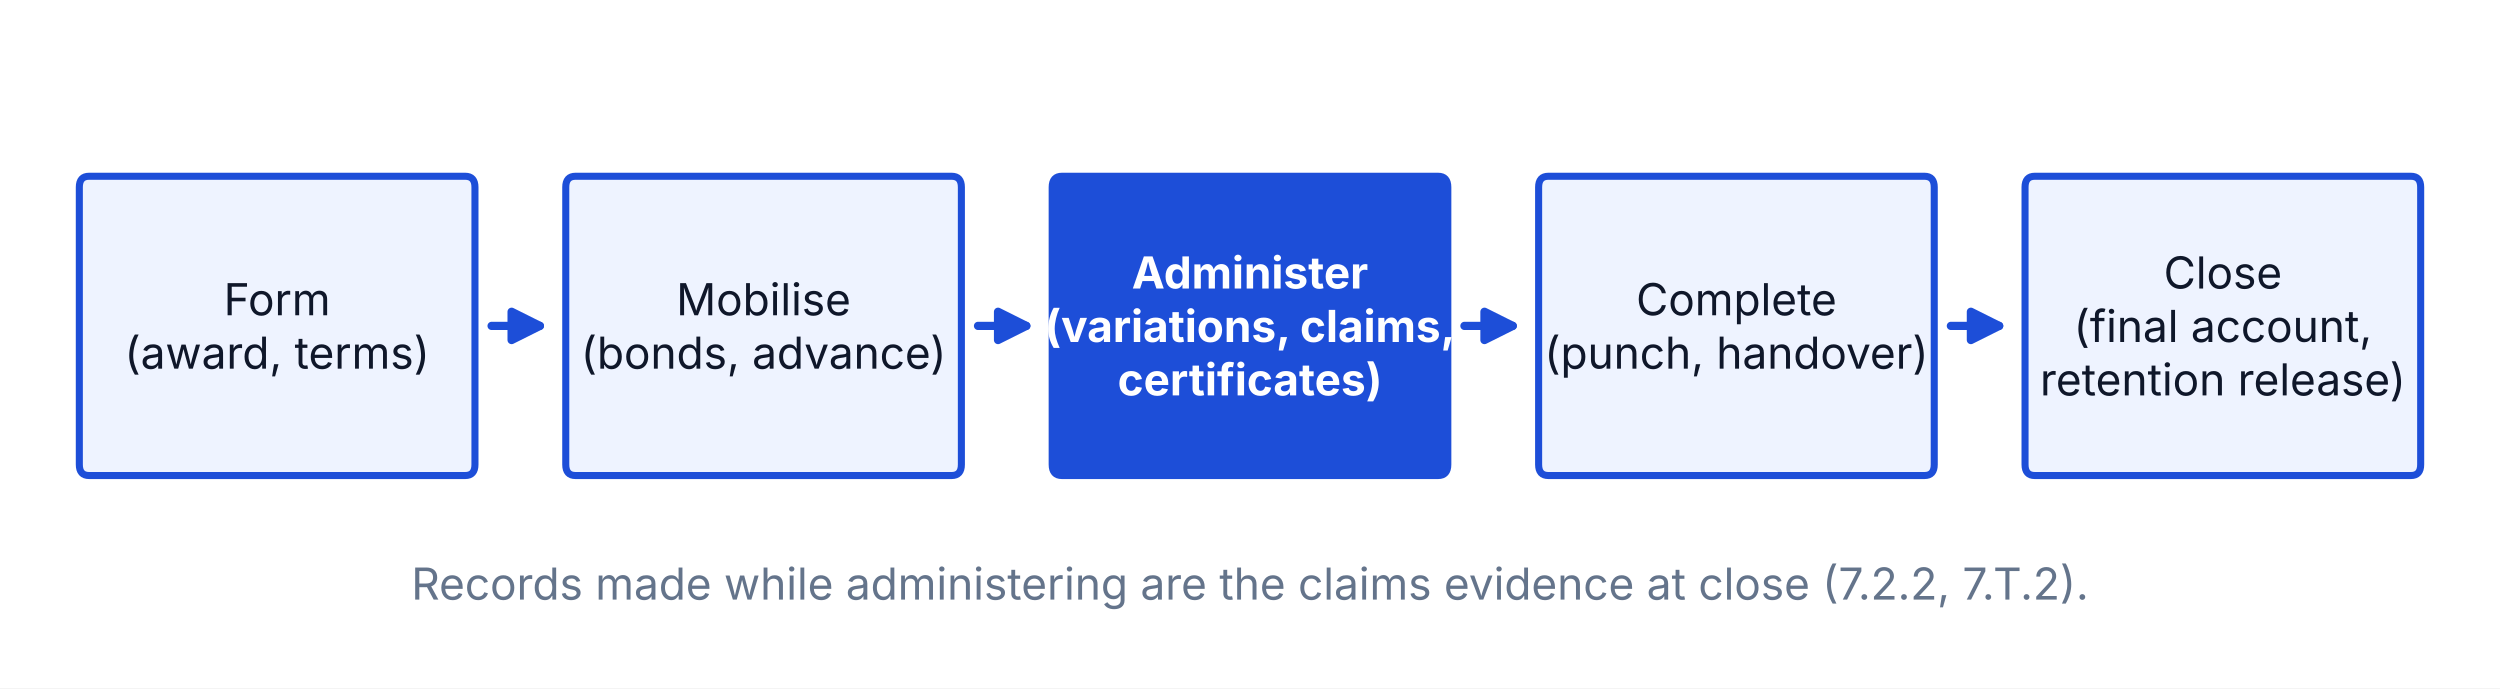
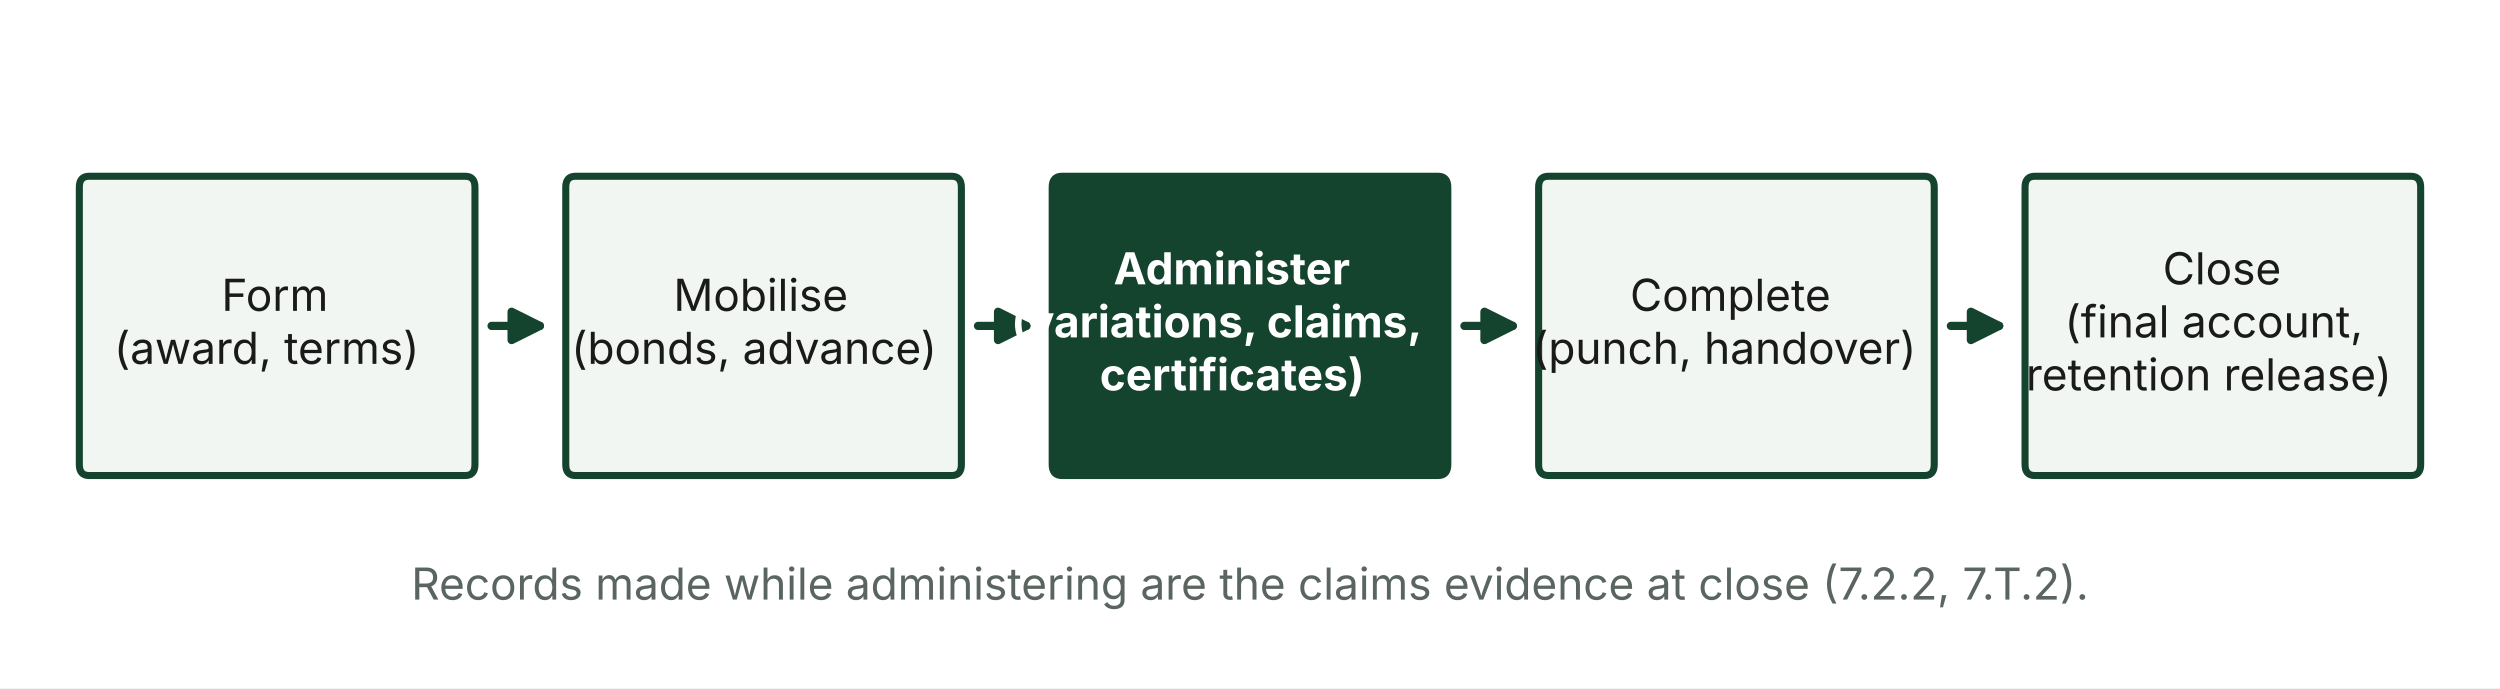
<svg xmlns="http://www.w3.org/2000/svg" width="424.44pt" height="116.856pt" viewBox="0 0 424.44 116.856" version="1.1">
  <defs>
    <style type="text/css">*{stroke-linejoin: round; stroke-linecap: butt}</style>
  </defs>
  <g id="figure_1">
    <g id="patch_1">
      <path d="M 0 116.856  L 424.44 116.856  L 424.44 0  L 0 0  z " style="fill: #ffffff" />
    </g>
    <g id="axes_1">
      <g id="patch_2">
-         <path d="M 15.12 80.734  L 78.984 80.734  Q 80.636 80.734 80.636 78.876  L 80.636 31.784  Q 80.636 29.925 78.984 29.925  L 15.12 29.925  Q 13.468 29.925 13.468 31.784  L 13.468 78.876  Q 13.468 80.734 15.12 80.734  z " clip-path="url(#pfbcca7f205)" style="fill: #eef3ff; stroke: #1d4ed8; stroke-width: 1.2; stroke-linejoin: miter" />
+         <path d="M 15.12 80.734  L 78.984 80.734  Q 80.636 80.734 80.636 78.876  L 80.636 31.784  Q 80.636 29.925 78.984 29.925  L 15.12 29.925  Q 13.468 29.925 13.468 31.784  L 13.468 78.876  Q 13.468 80.734 15.12 80.734  z " clip-path="url(#p33c90c2610)" style="fill: #f2f6f3; stroke: #14432e; stroke-width: 1.2; stroke-linejoin: miter" />
      </g>
      <g id="patch_3">
-         <path d="M 83.461 55.33  Q 88.343 55.33 91.659 55.33  " clip-path="url(#pfbcca7f205)" style="fill: none; stroke: #1d4ed8; stroke-width: 1.4; stroke-linecap: round" />
-         <path d="M 86.859 52.93  L 91.659 55.33  L 86.859 57.73  z " clip-path="url(#pfbcca7f205)" style="fill: #1d4ed8; stroke: #1d4ed8; stroke-width: 1.4; stroke-linecap: round" />
+         <path d="M 83.461 55.33  Q 88.343 55.33 91.659 55.33  " clip-path="url(#p33c90c2610)" style="fill: none; stroke: #14432e; stroke-width: 1.4; stroke-linecap: round" />
+         <path d="M 86.859 52.93  L 91.659 55.33  L 86.859 57.73  z " clip-path="url(#p33c90c2610)" style="fill: #14432e; stroke: #14432e; stroke-width: 1.4; stroke-linecap: round" />
      </g>
      <g id="patch_4">
-         <path d="M 97.704 80.734  L 161.568 80.734  Q 163.22 80.734 163.22 78.876  L 163.22 31.784  Q 163.22 29.925 161.568 29.925  L 97.704 29.925  Q 96.052 29.925 96.052 31.784  L 96.052 78.876  Q 96.052 80.734 97.704 80.734  z " clip-path="url(#pfbcca7f205)" style="fill: #eef3ff; stroke: #1d4ed8; stroke-width: 1.2; stroke-linejoin: miter" />
+         <path d="M 97.704 80.734  L 161.568 80.734  Q 163.22 80.734 163.22 78.876  L 163.22 31.784  Q 163.22 29.925 161.568 29.925  L 97.704 29.925  Q 96.052 29.925 96.052 31.784  L 96.052 78.876  Q 96.052 80.734 97.704 80.734  z " clip-path="url(#p33c90c2610)" style="fill: #f2f6f3; stroke: #14432e; stroke-width: 1.2; stroke-linejoin: miter" />
      </g>
      <g id="patch_5">
-         <path d="M 166.045 55.33  Q 170.927 55.33 174.243 55.33  " clip-path="url(#pfbcca7f205)" style="fill: none; stroke: #1d4ed8; stroke-width: 1.4; stroke-linecap: round" />
-         <path d="M 169.443 52.93  L 174.243 55.33  L 169.443 57.73  z " clip-path="url(#pfbcca7f205)" style="fill: #1d4ed8; stroke: #1d4ed8; stroke-width: 1.4; stroke-linecap: round" />
+         <path d="M 166.045 55.33  Q 170.927 55.33 174.243 55.33  " clip-path="url(#p33c90c2610)" style="fill: none; stroke: #14432e; stroke-width: 1.4; stroke-linecap: round" />
+         <path d="M 169.443 52.93  L 174.243 55.33  L 169.443 57.73  z " clip-path="url(#p33c90c2610)" style="fill: #14432e; stroke: #14432e; stroke-width: 1.4; stroke-linecap: round" />
      </g>
      <g id="patch_6">
-         <path d="M 180.288 80.734  L 244.152 80.734  Q 245.804 80.734 245.804 78.876  L 245.804 31.784  Q 245.804 29.925 244.152 29.925  L 180.288 29.925  Q 178.636 29.925 178.636 31.784  L 178.636 78.876  Q 178.636 80.734 180.288 80.734  z " clip-path="url(#pfbcca7f205)" style="fill: #1d4ed8; stroke: #1d4ed8; stroke-width: 1.2; stroke-linejoin: miter" />
+         <path d="M 180.288 80.734  L 244.152 80.734  Q 245.804 80.734 245.804 78.876  L 245.804 31.784  Q 245.804 29.925 244.152 29.925  L 180.288 29.925  Q 178.636 29.925 178.636 31.784  L 178.636 78.876  Q 178.636 80.734 180.288 80.734  z " clip-path="url(#p33c90c2610)" style="fill: #14432e; stroke: #14432e; stroke-width: 1.2; stroke-linejoin: miter" />
      </g>
      <g id="patch_7">
-         <path d="M 248.629 55.33  Q 253.511 55.33 256.827 55.33  " clip-path="url(#pfbcca7f205)" style="fill: none; stroke: #1d4ed8; stroke-width: 1.4; stroke-linecap: round" />
-         <path d="M 252.027 52.93  L 256.827 55.33  L 252.027 57.73  z " clip-path="url(#pfbcca7f205)" style="fill: #1d4ed8; stroke: #1d4ed8; stroke-width: 1.4; stroke-linecap: round" />
+         <path d="M 248.629 55.33  Q 253.511 55.33 256.827 55.33  " clip-path="url(#p33c90c2610)" style="fill: none; stroke: #14432e; stroke-width: 1.4; stroke-linecap: round" />
+         <path d="M 252.027 52.93  L 256.827 55.33  L 252.027 57.73  z " clip-path="url(#p33c90c2610)" style="fill: #14432e; stroke: #14432e; stroke-width: 1.4; stroke-linecap: round" />
      </g>
      <g id="patch_8">
-         <path d="M 262.872 80.734  L 326.736 80.734  Q 328.388 80.734 328.388 78.876  L 328.388 31.784  Q 328.388 29.925 326.736 29.925  L 262.872 29.925  Q 261.22 29.925 261.22 31.784  L 261.22 78.876  Q 261.22 80.734 262.872 80.734  z " clip-path="url(#pfbcca7f205)" style="fill: #eef3ff; stroke: #1d4ed8; stroke-width: 1.2; stroke-linejoin: miter" />
+         <path d="M 262.872 80.734  L 326.736 80.734  Q 328.388 80.734 328.388 78.876  L 328.388 31.784  Q 328.388 29.925 326.736 29.925  L 262.872 29.925  Q 261.22 29.925 261.22 31.784  L 261.22 78.876  Q 261.22 80.734 262.872 80.734  z " clip-path="url(#p33c90c2610)" style="fill: #f2f6f3; stroke: #14432e; stroke-width: 1.2; stroke-linejoin: miter" />
      </g>
      <g id="patch_9">
-         <path d="M 331.213 55.33  Q 336.095 55.33 339.411 55.33  " clip-path="url(#pfbcca7f205)" style="fill: none; stroke: #1d4ed8; stroke-width: 1.4; stroke-linecap: round" />
-         <path d="M 334.611 52.93  L 339.411 55.33  L 334.611 57.73  z " clip-path="url(#pfbcca7f205)" style="fill: #1d4ed8; stroke: #1d4ed8; stroke-width: 1.4; stroke-linecap: round" />
+         <path d="M 331.213 55.33  Q 336.095 55.33 339.411 55.33  " clip-path="url(#p33c90c2610)" style="fill: none; stroke: #14432e; stroke-width: 1.4; stroke-linecap: round" />
+         <path d="M 334.611 52.93  L 339.411 55.33  L 334.611 57.73  z " clip-path="url(#p33c90c2610)" style="fill: #14432e; stroke: #14432e; stroke-width: 1.4; stroke-linecap: round" />
      </g>
      <g id="patch_10">
-         <path d="M 345.456 80.734  L 409.32 80.734  Q 410.972 80.734 410.972 78.876  L 410.972 31.784  Q 410.972 29.925 409.32 29.925  L 345.456 29.925  Q 343.804 29.925 343.804 31.784  L 343.804 78.876  Q 343.804 80.734 345.456 80.734  z " clip-path="url(#pfbcca7f205)" style="fill: #eef3ff; stroke: #1d4ed8; stroke-width: 1.2; stroke-linejoin: miter" />
+         <path d="M 345.456 80.734  L 409.32 80.734  Q 410.972 80.734 410.972 78.876  L 410.972 31.784  Q 410.972 29.925 409.32 29.925  L 345.456 29.925  Q 343.804 29.925 343.804 31.784  L 343.804 78.876  Q 343.804 80.734 345.456 80.734  z " clip-path="url(#p33c90c2610)" style="fill: #f2f6f3; stroke: #14432e; stroke-width: 1.2; stroke-linejoin: miter" />
      </g>
      <g id="text_1">
-         <text style="font-size: 7.5px; font-family: 'Inter', 'DejaVu Sans'; fill: #0f172a" transform="translate(37.98286 53.5208)">Form</text>
-         <text style="font-size: 7.5px; font-family: 'Inter', 'DejaVu Sans'; fill: #0f172a" transform="translate(21.14419 62.59551)">(award, terms)</text>
+         <text style="font-size: 7.5px; font-family: 'Inter', 'DejaVu Sans'; fill: #1a1a1a" transform="translate(37.60552 52.7771)">Form</text>
+         <text style="font-size: 7.5px; font-family: 'Inter', 'DejaVu Sans'; fill: #1a1a1a" transform="translate(19.36294 61.77915)">(award, terms)</text>
      </g>
      <g id="text_2">
-         <text style="font-size: 7.5px; font-family: 'Inter', 'DejaVu Sans'; fill: #0f172a" transform="translate(114.8135 53.5208)">Mobilise</text>
-         <text style="font-size: 7.5px; font-family: 'Inter', 'DejaVu Sans'; fill: #0f172a" transform="translate(98.61237 62.59551)">(bonds, advance)</text>
+         <text style="font-size: 7.5px; font-family: 'Inter', 'DejaVu Sans'; fill: #1a1a1a" transform="translate(114.3389 52.77739)">Mobilise</text>
+         <text style="font-size: 7.5px; font-family: 'Inter', 'DejaVu Sans'; fill: #1a1a1a" transform="translate(96.99811 61.77944)">(bonds, advance)</text>
      </g>
      <g id="text_3">
-         <text style="font-weight: 700; font-size: 7.5px; font-family: 'Inter', 'DejaVu Sans'; fill: #ffffff" transform="translate(192.1557 48.98345)">Administer</text>
-         <text style="font-weight: 700; font-size: 7.5px; font-family: 'Inter', 'DejaVu Sans'; fill: #ffffff" transform="translate(177.328 58.05815)">(variations, claims,</text>
-         <text style="font-weight: 700; font-size: 7.5px; font-family: 'Inter', 'DejaVu Sans'; fill: #ffffff" transform="translate(189.744 67.13286)">certificates)</text>
+         <text style="font-weight: 700; font-size: 7.5px; font-family: 'Inter', 'DejaVu Sans'; fill: #ffffff" transform="translate(189.0684 48.27637)">Administer</text>
+         <text style="font-weight: 700; font-size: 7.5px; font-family: 'Inter', 'DejaVu Sans'; fill: #ffffff" transform="translate(171.6913 57.27842)">(variations, claims,</text>
+         <text style="font-weight: 700; font-size: 7.5px; font-family: 'Inter', 'DejaVu Sans'; fill: #ffffff" transform="translate(186.7112 66.28047)">certificates)</text>
      </g>
      <g id="text_4">
-         <text style="font-size: 7.5px; font-family: 'Inter', 'DejaVu Sans'; fill: #0f172a" transform="translate(277.7638 53.5208)">Complete</text>
-         <text style="font-size: 7.5px; font-family: 'Inter', 'DejaVu Sans'; fill: #0f172a" transform="translate(262.203 62.59551)">(punch, handover)</text>
+         <text style="font-size: 7.5px; font-family: 'Inter', 'DejaVu Sans'; fill: #1a1a1a" transform="translate(276.7308 52.77739)">Complete</text>
+         <text style="font-size: 7.5px; font-family: 'Inter', 'DejaVu Sans'; fill: #1a1a1a" transform="translate(260.127 61.77944)">(punch, handover)</text>
      </g>
      <g id="text_5">
-         <text style="font-size: 7.5px; font-family: 'Inter', 'DejaVu Sans'; fill: #0f172a" transform="translate(367.3263 48.98345)">Close</text>
-         <text style="font-size: 7.5px; font-family: 'Inter', 'DejaVu Sans'; fill: #0f172a" transform="translate(352.0609 58.05815)">(final account,</text>
-         <text style="font-size: 7.5px; font-family: 'Inter', 'DejaVu Sans'; fill: #0f172a" transform="translate(346.3427 67.13286)">retention release)</text>
+         <text style="font-size: 7.5px; font-family: 'Inter', 'DejaVu Sans'; fill: #1a1a1a" transform="translate(367.1722 48.27637)">Close</text>
+         <text style="font-size: 7.5px; font-family: 'Inter', 'DejaVu Sans'; fill: #1a1a1a" transform="translate(350.5234 57.27842)">(final account,</text>
+         <text style="font-size: 7.5px; font-family: 'Inter', 'DejaVu Sans'; fill: #1a1a1a" transform="translate(343.955 66.28047)">retention release)</text>
      </g>
      <g id="text_6">
-         <text style="font-size: 7.5px; font-family: 'Inter', 'DejaVu Sans'; text-anchor: middle; fill: #64748b" x="212.22" y="101.802" transform="rotate(-0 212.22 101.8016)">Records made while administering are the claims evidence at close (7.2.2, 7.T.2).</text>
+         <text style="font-size: 7.5px; font-family: 'Inter', 'DejaVu Sans'; text-anchor: middle; fill: #5a6560" x="212.22" y="101.802" transform="rotate(-0 212.22 101.8016)">Records made while administering are the claims evidence at close (7.2.2, 7.T.2).</text>
      </g>
    </g>
  </g>
  <defs>
-     <clipPath id="pfbcca7f205">
+     <clipPath id="p33c90c2610">
      <rect x="5.76" y="5.76" width="412.92" height="105.336" />
    </clipPath>
  </defs>
</svg>
